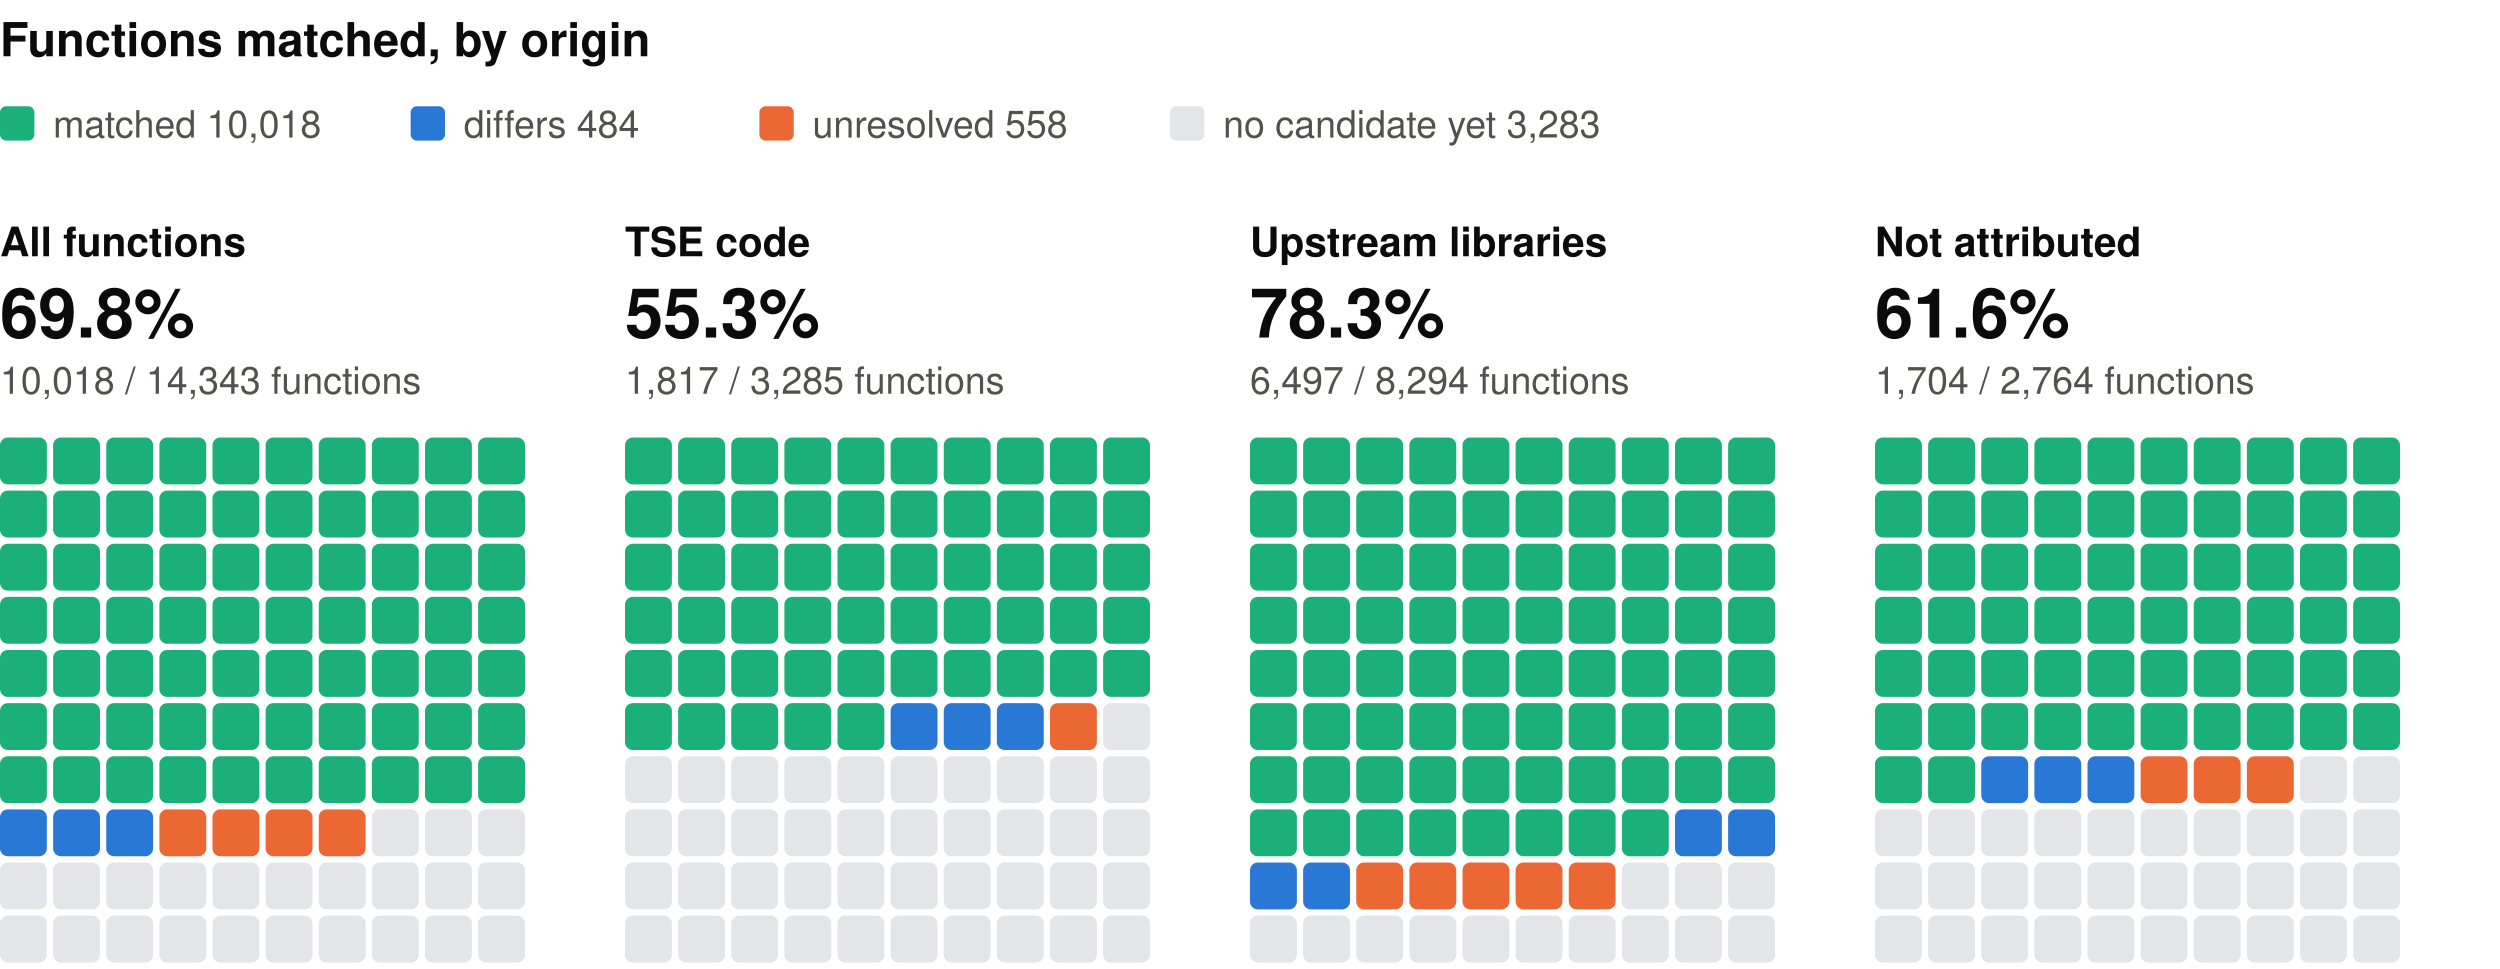
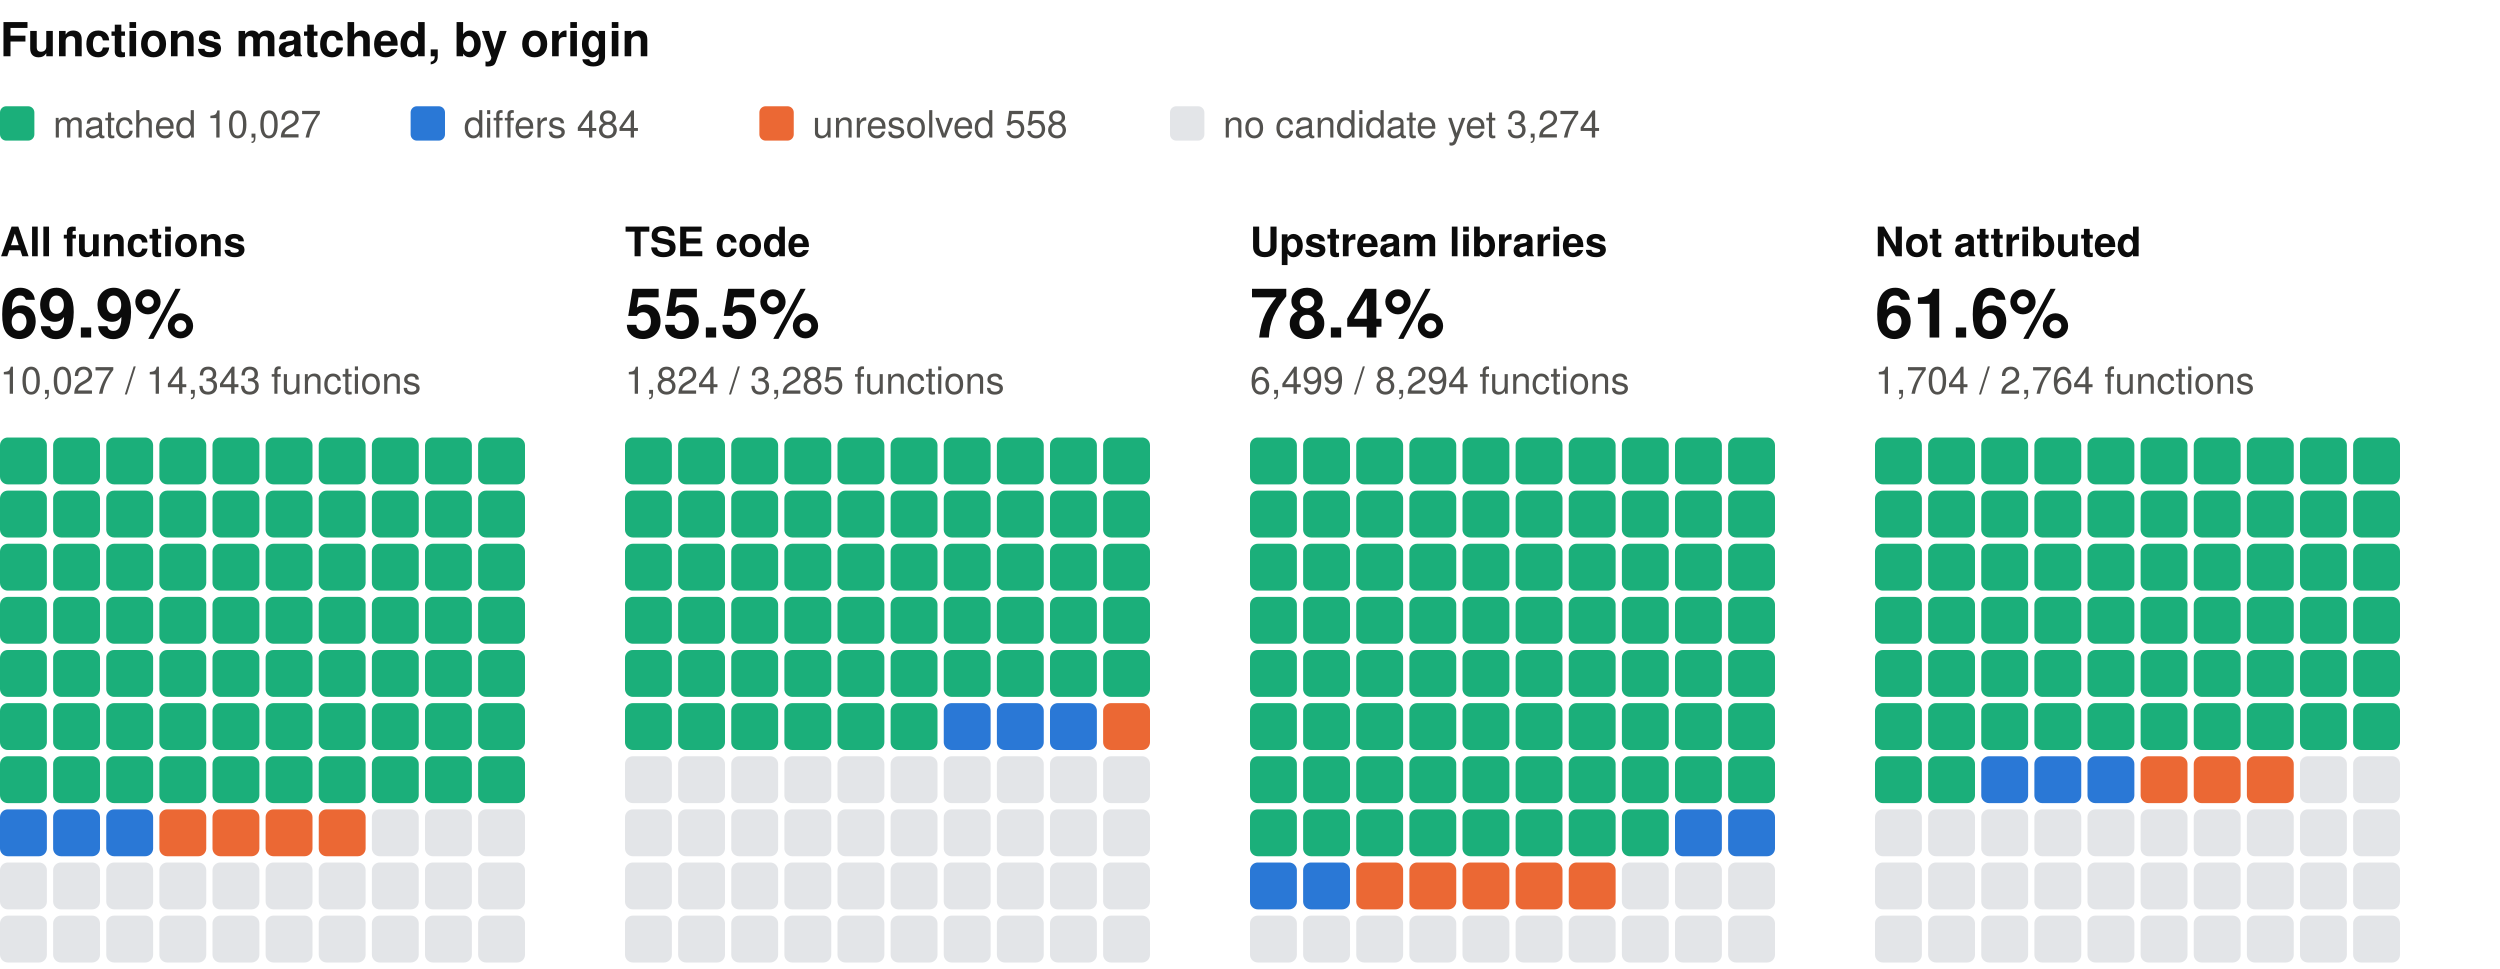
<svg xmlns="http://www.w3.org/2000/svg" width="800" height="310" viewBox="0 0 800 310" role="img" aria-label="Functions matched, by origin: one square per percent, coloured by verdict" font-family="system-ui, -apple-system, 'Segoe UI', Helvetica, Arial, sans-serif">
  <text x="0" y="18" font-size="15" fill="#0b0b0b" font-weight="600">Functions matched, by origin</text>
  <rect x="0" y="34" width="11" height="11" rx="2" fill="#1baf7a" />
-   <text x="17" y="44" font-size="12" fill="#52514e">matched 10,018</text>
+   <text x="17" y="44" font-size="12" fill="#52514e">matched 10,027</text>
  <rect x="131.4" y="34" width="11" height="11" rx="2" fill="#2a78d6" />
  <text x="148.4" y="44" font-size="12" fill="#52514e">differs 484</text>
  <rect x="243" y="34" width="11" height="11" rx="2" fill="#eb6834" />
  <text x="260" y="44" font-size="12" fill="#52514e">unresolved 558</text>
  <rect x="374.4" y="34" width="11" height="11" rx="2" fill="#e3e5e8" />
-   <text x="391.4" y="44" font-size="12" fill="#52514e">no candidate yet 3,283</text>
+   <text x="391.4" y="44" font-size="12" fill="#52514e">no candidate yet 3,274</text>
  <text x="0" y="82" font-size="13" fill="#0b0b0b" font-weight="600">All functions</text>
-   <text x="0" y="108" font-size="22" fill="#0b0b0b" font-weight="600">69.8%</text>
-   <text x="0" y="126" font-size="12" fill="#52514e">10,018 / 14,343 functions</text>
+   <text x="0" y="108" font-size="22" fill="#0b0b0b" font-weight="600">69.9%</text>
+   <text x="0" y="126" font-size="12" fill="#52514e">10,027 / 14,343 functions</text>
  <rect x="0" y="140" width="15" height="15" rx="2.5" fill="#1baf7a" />
  <rect x="17" y="140" width="15" height="15" rx="2.5" fill="#1baf7a" />
  <rect x="34" y="140" width="15" height="15" rx="2.5" fill="#1baf7a" />
  <rect x="51" y="140" width="15" height="15" rx="2.5" fill="#1baf7a" />
  <rect x="68" y="140" width="15" height="15" rx="2.5" fill="#1baf7a" />
  <rect x="85" y="140" width="15" height="15" rx="2.5" fill="#1baf7a" />
  <rect x="102" y="140" width="15" height="15" rx="2.5" fill="#1baf7a" />
  <rect x="119" y="140" width="15" height="15" rx="2.5" fill="#1baf7a" />
  <rect x="136" y="140" width="15" height="15" rx="2.5" fill="#1baf7a" />
  <rect x="153" y="140" width="15" height="15" rx="2.5" fill="#1baf7a" />
  <rect x="0" y="157" width="15" height="15" rx="2.5" fill="#1baf7a" />
  <rect x="17" y="157" width="15" height="15" rx="2.5" fill="#1baf7a" />
  <rect x="34" y="157" width="15" height="15" rx="2.5" fill="#1baf7a" />
  <rect x="51" y="157" width="15" height="15" rx="2.5" fill="#1baf7a" />
  <rect x="68" y="157" width="15" height="15" rx="2.5" fill="#1baf7a" />
  <rect x="85" y="157" width="15" height="15" rx="2.5" fill="#1baf7a" />
  <rect x="102" y="157" width="15" height="15" rx="2.5" fill="#1baf7a" />
  <rect x="119" y="157" width="15" height="15" rx="2.5" fill="#1baf7a" />
  <rect x="136" y="157" width="15" height="15" rx="2.5" fill="#1baf7a" />
  <rect x="153" y="157" width="15" height="15" rx="2.5" fill="#1baf7a" />
  <rect x="0" y="174" width="15" height="15" rx="2.5" fill="#1baf7a" />
  <rect x="17" y="174" width="15" height="15" rx="2.5" fill="#1baf7a" />
  <rect x="34" y="174" width="15" height="15" rx="2.5" fill="#1baf7a" />
  <rect x="51" y="174" width="15" height="15" rx="2.5" fill="#1baf7a" />
  <rect x="68" y="174" width="15" height="15" rx="2.5" fill="#1baf7a" />
  <rect x="85" y="174" width="15" height="15" rx="2.5" fill="#1baf7a" />
  <rect x="102" y="174" width="15" height="15" rx="2.5" fill="#1baf7a" />
  <rect x="119" y="174" width="15" height="15" rx="2.5" fill="#1baf7a" />
  <rect x="136" y="174" width="15" height="15" rx="2.5" fill="#1baf7a" />
  <rect x="153" y="174" width="15" height="15" rx="2.5" fill="#1baf7a" />
  <rect x="0" y="191" width="15" height="15" rx="2.5" fill="#1baf7a" />
  <rect x="17" y="191" width="15" height="15" rx="2.5" fill="#1baf7a" />
  <rect x="34" y="191" width="15" height="15" rx="2.5" fill="#1baf7a" />
  <rect x="51" y="191" width="15" height="15" rx="2.5" fill="#1baf7a" />
  <rect x="68" y="191" width="15" height="15" rx="2.5" fill="#1baf7a" />
  <rect x="85" y="191" width="15" height="15" rx="2.5" fill="#1baf7a" />
  <rect x="102" y="191" width="15" height="15" rx="2.5" fill="#1baf7a" />
  <rect x="119" y="191" width="15" height="15" rx="2.5" fill="#1baf7a" />
  <rect x="136" y="191" width="15" height="15" rx="2.5" fill="#1baf7a" />
  <rect x="153" y="191" width="15" height="15" rx="2.5" fill="#1baf7a" />
  <rect x="0" y="208" width="15" height="15" rx="2.5" fill="#1baf7a" />
  <rect x="17" y="208" width="15" height="15" rx="2.5" fill="#1baf7a" />
  <rect x="34" y="208" width="15" height="15" rx="2.5" fill="#1baf7a" />
  <rect x="51" y="208" width="15" height="15" rx="2.5" fill="#1baf7a" />
  <rect x="68" y="208" width="15" height="15" rx="2.5" fill="#1baf7a" />
  <rect x="85" y="208" width="15" height="15" rx="2.5" fill="#1baf7a" />
  <rect x="102" y="208" width="15" height="15" rx="2.5" fill="#1baf7a" />
  <rect x="119" y="208" width="15" height="15" rx="2.5" fill="#1baf7a" />
  <rect x="136" y="208" width="15" height="15" rx="2.5" fill="#1baf7a" />
  <rect x="153" y="208" width="15" height="15" rx="2.5" fill="#1baf7a" />
  <rect x="0" y="225" width="15" height="15" rx="2.5" fill="#1baf7a" />
  <rect x="17" y="225" width="15" height="15" rx="2.5" fill="#1baf7a" />
  <rect x="34" y="225" width="15" height="15" rx="2.5" fill="#1baf7a" />
  <rect x="51" y="225" width="15" height="15" rx="2.5" fill="#1baf7a" />
  <rect x="68" y="225" width="15" height="15" rx="2.5" fill="#1baf7a" />
  <rect x="85" y="225" width="15" height="15" rx="2.5" fill="#1baf7a" />
  <rect x="102" y="225" width="15" height="15" rx="2.5" fill="#1baf7a" />
  <rect x="119" y="225" width="15" height="15" rx="2.5" fill="#1baf7a" />
  <rect x="136" y="225" width="15" height="15" rx="2.5" fill="#1baf7a" />
  <rect x="153" y="225" width="15" height="15" rx="2.5" fill="#1baf7a" />
  <rect x="0" y="242" width="15" height="15" rx="2.5" fill="#1baf7a" />
  <rect x="17" y="242" width="15" height="15" rx="2.5" fill="#1baf7a" />
  <rect x="34" y="242" width="15" height="15" rx="2.5" fill="#1baf7a" />
  <rect x="51" y="242" width="15" height="15" rx="2.5" fill="#1baf7a" />
  <rect x="68" y="242" width="15" height="15" rx="2.5" fill="#1baf7a" />
  <rect x="85" y="242" width="15" height="15" rx="2.5" fill="#1baf7a" />
  <rect x="102" y="242" width="15" height="15" rx="2.5" fill="#1baf7a" />
  <rect x="119" y="242" width="15" height="15" rx="2.5" fill="#1baf7a" />
  <rect x="136" y="242" width="15" height="15" rx="2.5" fill="#1baf7a" />
  <rect x="153" y="242" width="15" height="15" rx="2.5" fill="#1baf7a" />
  <rect x="0" y="259" width="15" height="15" rx="2.5" fill="#2a78d6" />
  <rect x="17" y="259" width="15" height="15" rx="2.5" fill="#2a78d6" />
  <rect x="34" y="259" width="15" height="15" rx="2.5" fill="#2a78d6" />
  <rect x="51" y="259" width="15" height="15" rx="2.5" fill="#eb6834" />
  <rect x="68" y="259" width="15" height="15" rx="2.5" fill="#eb6834" />
  <rect x="85" y="259" width="15" height="15" rx="2.5" fill="#eb6834" />
  <rect x="102" y="259" width="15" height="15" rx="2.5" fill="#eb6834" />
  <rect x="119" y="259" width="15" height="15" rx="2.5" fill="#e3e5e8" />
  <rect x="136" y="259" width="15" height="15" rx="2.5" fill="#e3e5e8" />
  <rect x="153" y="259" width="15" height="15" rx="2.5" fill="#e3e5e8" />
  <rect x="0" y="276" width="15" height="15" rx="2.5" fill="#e3e5e8" />
  <rect x="17" y="276" width="15" height="15" rx="2.5" fill="#e3e5e8" />
  <rect x="34" y="276" width="15" height="15" rx="2.5" fill="#e3e5e8" />
  <rect x="51" y="276" width="15" height="15" rx="2.5" fill="#e3e5e8" />
  <rect x="68" y="276" width="15" height="15" rx="2.5" fill="#e3e5e8" />
  <rect x="85" y="276" width="15" height="15" rx="2.5" fill="#e3e5e8" />
  <rect x="102" y="276" width="15" height="15" rx="2.5" fill="#e3e5e8" />
  <rect x="119" y="276" width="15" height="15" rx="2.5" fill="#e3e5e8" />
  <rect x="136" y="276" width="15" height="15" rx="2.5" fill="#e3e5e8" />
  <rect x="153" y="276" width="15" height="15" rx="2.5" fill="#e3e5e8" />
  <rect x="0" y="293" width="15" height="15" rx="2.5" fill="#e3e5e8" />
  <rect x="17" y="293" width="15" height="15" rx="2.5" fill="#e3e5e8" />
  <rect x="34" y="293" width="15" height="15" rx="2.5" fill="#e3e5e8" />
  <rect x="51" y="293" width="15" height="15" rx="2.5" fill="#e3e5e8" />
  <rect x="68" y="293" width="15" height="15" rx="2.5" fill="#e3e5e8" />
  <rect x="85" y="293" width="15" height="15" rx="2.5" fill="#e3e5e8" />
  <rect x="102" y="293" width="15" height="15" rx="2.5" fill="#e3e5e8" />
  <rect x="119" y="293" width="15" height="15" rx="2.5" fill="#e3e5e8" />
  <rect x="136" y="293" width="15" height="15" rx="2.5" fill="#e3e5e8" />
  <rect x="153" y="293" width="15" height="15" rx="2.5" fill="#e3e5e8" />
  <text x="200" y="82" font-size="13" fill="#0b0b0b" font-weight="600">TSE code</text>
-   <text x="200" y="108" font-size="22" fill="#0b0b0b" font-weight="600">55.3%</text>
-   <text x="200" y="126" font-size="12" fill="#52514e">1,817 / 3,285 functions</text>
+   <text x="200" y="108" font-size="22" fill="#0b0b0b" font-weight="600">55.5%</text>
+   <text x="200" y="126" font-size="12" fill="#52514e">1,824 / 3,285 functions</text>
  <rect x="200" y="140" width="15" height="15" rx="2.5" fill="#1baf7a" />
  <rect x="217" y="140" width="15" height="15" rx="2.5" fill="#1baf7a" />
  <rect x="234" y="140" width="15" height="15" rx="2.5" fill="#1baf7a" />
  <rect x="251" y="140" width="15" height="15" rx="2.5" fill="#1baf7a" />
  <rect x="268" y="140" width="15" height="15" rx="2.5" fill="#1baf7a" />
  <rect x="285" y="140" width="15" height="15" rx="2.5" fill="#1baf7a" />
  <rect x="302" y="140" width="15" height="15" rx="2.5" fill="#1baf7a" />
  <rect x="319" y="140" width="15" height="15" rx="2.5" fill="#1baf7a" />
  <rect x="336" y="140" width="15" height="15" rx="2.5" fill="#1baf7a" />
  <rect x="353" y="140" width="15" height="15" rx="2.5" fill="#1baf7a" />
  <rect x="200" y="157" width="15" height="15" rx="2.5" fill="#1baf7a" />
  <rect x="217" y="157" width="15" height="15" rx="2.5" fill="#1baf7a" />
  <rect x="234" y="157" width="15" height="15" rx="2.5" fill="#1baf7a" />
  <rect x="251" y="157" width="15" height="15" rx="2.5" fill="#1baf7a" />
  <rect x="268" y="157" width="15" height="15" rx="2.5" fill="#1baf7a" />
  <rect x="285" y="157" width="15" height="15" rx="2.5" fill="#1baf7a" />
  <rect x="302" y="157" width="15" height="15" rx="2.5" fill="#1baf7a" />
  <rect x="319" y="157" width="15" height="15" rx="2.5" fill="#1baf7a" />
  <rect x="336" y="157" width="15" height="15" rx="2.5" fill="#1baf7a" />
  <rect x="353" y="157" width="15" height="15" rx="2.5" fill="#1baf7a" />
  <rect x="200" y="174" width="15" height="15" rx="2.5" fill="#1baf7a" />
  <rect x="217" y="174" width="15" height="15" rx="2.5" fill="#1baf7a" />
  <rect x="234" y="174" width="15" height="15" rx="2.5" fill="#1baf7a" />
  <rect x="251" y="174" width="15" height="15" rx="2.5" fill="#1baf7a" />
  <rect x="268" y="174" width="15" height="15" rx="2.5" fill="#1baf7a" />
  <rect x="285" y="174" width="15" height="15" rx="2.5" fill="#1baf7a" />
  <rect x="302" y="174" width="15" height="15" rx="2.5" fill="#1baf7a" />
  <rect x="319" y="174" width="15" height="15" rx="2.5" fill="#1baf7a" />
  <rect x="336" y="174" width="15" height="15" rx="2.5" fill="#1baf7a" />
  <rect x="353" y="174" width="15" height="15" rx="2.5" fill="#1baf7a" />
  <rect x="200" y="191" width="15" height="15" rx="2.5" fill="#1baf7a" />
  <rect x="217" y="191" width="15" height="15" rx="2.5" fill="#1baf7a" />
  <rect x="234" y="191" width="15" height="15" rx="2.5" fill="#1baf7a" />
  <rect x="251" y="191" width="15" height="15" rx="2.5" fill="#1baf7a" />
  <rect x="268" y="191" width="15" height="15" rx="2.5" fill="#1baf7a" />
  <rect x="285" y="191" width="15" height="15" rx="2.5" fill="#1baf7a" />
  <rect x="302" y="191" width="15" height="15" rx="2.5" fill="#1baf7a" />
  <rect x="319" y="191" width="15" height="15" rx="2.5" fill="#1baf7a" />
  <rect x="336" y="191" width="15" height="15" rx="2.5" fill="#1baf7a" />
  <rect x="353" y="191" width="15" height="15" rx="2.5" fill="#1baf7a" />
  <rect x="200" y="208" width="15" height="15" rx="2.5" fill="#1baf7a" />
  <rect x="217" y="208" width="15" height="15" rx="2.5" fill="#1baf7a" />
  <rect x="234" y="208" width="15" height="15" rx="2.5" fill="#1baf7a" />
  <rect x="251" y="208" width="15" height="15" rx="2.5" fill="#1baf7a" />
  <rect x="268" y="208" width="15" height="15" rx="2.5" fill="#1baf7a" />
  <rect x="285" y="208" width="15" height="15" rx="2.5" fill="#1baf7a" />
  <rect x="302" y="208" width="15" height="15" rx="2.5" fill="#1baf7a" />
  <rect x="319" y="208" width="15" height="15" rx="2.5" fill="#1baf7a" />
  <rect x="336" y="208" width="15" height="15" rx="2.5" fill="#1baf7a" />
  <rect x="353" y="208" width="15" height="15" rx="2.5" fill="#1baf7a" />
  <rect x="200" y="225" width="15" height="15" rx="2.5" fill="#1baf7a" />
  <rect x="217" y="225" width="15" height="15" rx="2.5" fill="#1baf7a" />
  <rect x="234" y="225" width="15" height="15" rx="2.5" fill="#1baf7a" />
  <rect x="251" y="225" width="15" height="15" rx="2.5" fill="#1baf7a" />
  <rect x="268" y="225" width="15" height="15" rx="2.5" fill="#1baf7a" />
-   <rect x="285" y="225" width="15" height="15" rx="2.5" fill="#2a78d6" />
+   <rect x="285" y="225" width="15" height="15" rx="2.5" fill="#1baf7a" />
  <rect x="302" y="225" width="15" height="15" rx="2.5" fill="#2a78d6" />
  <rect x="319" y="225" width="15" height="15" rx="2.5" fill="#2a78d6" />
-   <rect x="336" y="225" width="15" height="15" rx="2.5" fill="#eb6834" />
-   <rect x="353" y="225" width="15" height="15" rx="2.5" fill="#e3e5e8" />
+   <rect x="336" y="225" width="15" height="15" rx="2.5" fill="#2a78d6" />
+   <rect x="353" y="225" width="15" height="15" rx="2.5" fill="#eb6834" />
  <rect x="200" y="242" width="15" height="15" rx="2.5" fill="#e3e5e8" />
  <rect x="217" y="242" width="15" height="15" rx="2.5" fill="#e3e5e8" />
  <rect x="234" y="242" width="15" height="15" rx="2.5" fill="#e3e5e8" />
  <rect x="251" y="242" width="15" height="15" rx="2.5" fill="#e3e5e8" />
  <rect x="268" y="242" width="15" height="15" rx="2.5" fill="#e3e5e8" />
  <rect x="285" y="242" width="15" height="15" rx="2.5" fill="#e3e5e8" />
  <rect x="302" y="242" width="15" height="15" rx="2.5" fill="#e3e5e8" />
  <rect x="319" y="242" width="15" height="15" rx="2.5" fill="#e3e5e8" />
  <rect x="336" y="242" width="15" height="15" rx="2.5" fill="#e3e5e8" />
  <rect x="353" y="242" width="15" height="15" rx="2.5" fill="#e3e5e8" />
  <rect x="200" y="259" width="15" height="15" rx="2.5" fill="#e3e5e8" />
  <rect x="217" y="259" width="15" height="15" rx="2.5" fill="#e3e5e8" />
  <rect x="234" y="259" width="15" height="15" rx="2.5" fill="#e3e5e8" />
  <rect x="251" y="259" width="15" height="15" rx="2.5" fill="#e3e5e8" />
  <rect x="268" y="259" width="15" height="15" rx="2.5" fill="#e3e5e8" />
  <rect x="285" y="259" width="15" height="15" rx="2.5" fill="#e3e5e8" />
  <rect x="302" y="259" width="15" height="15" rx="2.5" fill="#e3e5e8" />
  <rect x="319" y="259" width="15" height="15" rx="2.5" fill="#e3e5e8" />
  <rect x="336" y="259" width="15" height="15" rx="2.5" fill="#e3e5e8" />
  <rect x="353" y="259" width="15" height="15" rx="2.5" fill="#e3e5e8" />
  <rect x="200" y="276" width="15" height="15" rx="2.5" fill="#e3e5e8" />
  <rect x="217" y="276" width="15" height="15" rx="2.5" fill="#e3e5e8" />
  <rect x="234" y="276" width="15" height="15" rx="2.5" fill="#e3e5e8" />
  <rect x="251" y="276" width="15" height="15" rx="2.5" fill="#e3e5e8" />
  <rect x="268" y="276" width="15" height="15" rx="2.5" fill="#e3e5e8" />
  <rect x="285" y="276" width="15" height="15" rx="2.5" fill="#e3e5e8" />
  <rect x="302" y="276" width="15" height="15" rx="2.5" fill="#e3e5e8" />
  <rect x="319" y="276" width="15" height="15" rx="2.5" fill="#e3e5e8" />
  <rect x="336" y="276" width="15" height="15" rx="2.5" fill="#e3e5e8" />
  <rect x="353" y="276" width="15" height="15" rx="2.5" fill="#e3e5e8" />
  <rect x="200" y="293" width="15" height="15" rx="2.5" fill="#e3e5e8" />
  <rect x="217" y="293" width="15" height="15" rx="2.5" fill="#e3e5e8" />
  <rect x="234" y="293" width="15" height="15" rx="2.5" fill="#e3e5e8" />
  <rect x="251" y="293" width="15" height="15" rx="2.5" fill="#e3e5e8" />
  <rect x="268" y="293" width="15" height="15" rx="2.5" fill="#e3e5e8" />
  <rect x="285" y="293" width="15" height="15" rx="2.5" fill="#e3e5e8" />
  <rect x="302" y="293" width="15" height="15" rx="2.5" fill="#e3e5e8" />
  <rect x="319" y="293" width="15" height="15" rx="2.5" fill="#e3e5e8" />
  <rect x="336" y="293" width="15" height="15" rx="2.5" fill="#e3e5e8" />
  <rect x="353" y="293" width="15" height="15" rx="2.5" fill="#e3e5e8" />
  <text x="400" y="82" font-size="13" fill="#0b0b0b" font-weight="600">Upstream libraries</text>
-   <text x="400" y="108" font-size="22" fill="#0b0b0b" font-weight="600">78.3%</text>
-   <text x="400" y="126" font-size="12" fill="#52514e">6,497 / 8,294 functions</text>
+   <text x="400" y="108" font-size="22" fill="#0b0b0b" font-weight="600">78.4%</text>
+   <text x="400" y="126" font-size="12" fill="#52514e">6,499 / 8,294 functions</text>
  <rect x="400" y="140" width="15" height="15" rx="2.5" fill="#1baf7a" />
  <rect x="417" y="140" width="15" height="15" rx="2.5" fill="#1baf7a" />
  <rect x="434" y="140" width="15" height="15" rx="2.5" fill="#1baf7a" />
  <rect x="451" y="140" width="15" height="15" rx="2.5" fill="#1baf7a" />
  <rect x="468" y="140" width="15" height="15" rx="2.5" fill="#1baf7a" />
  <rect x="485" y="140" width="15" height="15" rx="2.5" fill="#1baf7a" />
  <rect x="502" y="140" width="15" height="15" rx="2.5" fill="#1baf7a" />
  <rect x="519" y="140" width="15" height="15" rx="2.5" fill="#1baf7a" />
  <rect x="536" y="140" width="15" height="15" rx="2.5" fill="#1baf7a" />
  <rect x="553" y="140" width="15" height="15" rx="2.5" fill="#1baf7a" />
  <rect x="400" y="157" width="15" height="15" rx="2.5" fill="#1baf7a" />
  <rect x="417" y="157" width="15" height="15" rx="2.5" fill="#1baf7a" />
  <rect x="434" y="157" width="15" height="15" rx="2.5" fill="#1baf7a" />
  <rect x="451" y="157" width="15" height="15" rx="2.5" fill="#1baf7a" />
  <rect x="468" y="157" width="15" height="15" rx="2.5" fill="#1baf7a" />
  <rect x="485" y="157" width="15" height="15" rx="2.5" fill="#1baf7a" />
  <rect x="502" y="157" width="15" height="15" rx="2.5" fill="#1baf7a" />
  <rect x="519" y="157" width="15" height="15" rx="2.5" fill="#1baf7a" />
  <rect x="536" y="157" width="15" height="15" rx="2.5" fill="#1baf7a" />
  <rect x="553" y="157" width="15" height="15" rx="2.5" fill="#1baf7a" />
  <rect x="400" y="174" width="15" height="15" rx="2.5" fill="#1baf7a" />
  <rect x="417" y="174" width="15" height="15" rx="2.5" fill="#1baf7a" />
  <rect x="434" y="174" width="15" height="15" rx="2.5" fill="#1baf7a" />
  <rect x="451" y="174" width="15" height="15" rx="2.5" fill="#1baf7a" />
  <rect x="468" y="174" width="15" height="15" rx="2.5" fill="#1baf7a" />
  <rect x="485" y="174" width="15" height="15" rx="2.5" fill="#1baf7a" />
  <rect x="502" y="174" width="15" height="15" rx="2.5" fill="#1baf7a" />
  <rect x="519" y="174" width="15" height="15" rx="2.5" fill="#1baf7a" />
  <rect x="536" y="174" width="15" height="15" rx="2.5" fill="#1baf7a" />
  <rect x="553" y="174" width="15" height="15" rx="2.5" fill="#1baf7a" />
  <rect x="400" y="191" width="15" height="15" rx="2.5" fill="#1baf7a" />
  <rect x="417" y="191" width="15" height="15" rx="2.5" fill="#1baf7a" />
  <rect x="434" y="191" width="15" height="15" rx="2.5" fill="#1baf7a" />
  <rect x="451" y="191" width="15" height="15" rx="2.5" fill="#1baf7a" />
  <rect x="468" y="191" width="15" height="15" rx="2.5" fill="#1baf7a" />
  <rect x="485" y="191" width="15" height="15" rx="2.5" fill="#1baf7a" />
  <rect x="502" y="191" width="15" height="15" rx="2.5" fill="#1baf7a" />
  <rect x="519" y="191" width="15" height="15" rx="2.5" fill="#1baf7a" />
  <rect x="536" y="191" width="15" height="15" rx="2.5" fill="#1baf7a" />
  <rect x="553" y="191" width="15" height="15" rx="2.5" fill="#1baf7a" />
  <rect x="400" y="208" width="15" height="15" rx="2.5" fill="#1baf7a" />
  <rect x="417" y="208" width="15" height="15" rx="2.5" fill="#1baf7a" />
  <rect x="434" y="208" width="15" height="15" rx="2.5" fill="#1baf7a" />
  <rect x="451" y="208" width="15" height="15" rx="2.5" fill="#1baf7a" />
  <rect x="468" y="208" width="15" height="15" rx="2.5" fill="#1baf7a" />
  <rect x="485" y="208" width="15" height="15" rx="2.5" fill="#1baf7a" />
  <rect x="502" y="208" width="15" height="15" rx="2.5" fill="#1baf7a" />
  <rect x="519" y="208" width="15" height="15" rx="2.5" fill="#1baf7a" />
  <rect x="536" y="208" width="15" height="15" rx="2.5" fill="#1baf7a" />
  <rect x="553" y="208" width="15" height="15" rx="2.5" fill="#1baf7a" />
  <rect x="400" y="225" width="15" height="15" rx="2.5" fill="#1baf7a" />
  <rect x="417" y="225" width="15" height="15" rx="2.5" fill="#1baf7a" />
  <rect x="434" y="225" width="15" height="15" rx="2.5" fill="#1baf7a" />
  <rect x="451" y="225" width="15" height="15" rx="2.5" fill="#1baf7a" />
  <rect x="468" y="225" width="15" height="15" rx="2.5" fill="#1baf7a" />
  <rect x="485" y="225" width="15" height="15" rx="2.5" fill="#1baf7a" />
  <rect x="502" y="225" width="15" height="15" rx="2.5" fill="#1baf7a" />
  <rect x="519" y="225" width="15" height="15" rx="2.5" fill="#1baf7a" />
  <rect x="536" y="225" width="15" height="15" rx="2.5" fill="#1baf7a" />
  <rect x="553" y="225" width="15" height="15" rx="2.5" fill="#1baf7a" />
  <rect x="400" y="242" width="15" height="15" rx="2.5" fill="#1baf7a" />
  <rect x="417" y="242" width="15" height="15" rx="2.5" fill="#1baf7a" />
  <rect x="434" y="242" width="15" height="15" rx="2.5" fill="#1baf7a" />
  <rect x="451" y="242" width="15" height="15" rx="2.5" fill="#1baf7a" />
  <rect x="468" y="242" width="15" height="15" rx="2.5" fill="#1baf7a" />
  <rect x="485" y="242" width="15" height="15" rx="2.5" fill="#1baf7a" />
  <rect x="502" y="242" width="15" height="15" rx="2.5" fill="#1baf7a" />
  <rect x="519" y="242" width="15" height="15" rx="2.5" fill="#1baf7a" />
  <rect x="536" y="242" width="15" height="15" rx="2.5" fill="#1baf7a" />
  <rect x="553" y="242" width="15" height="15" rx="2.5" fill="#1baf7a" />
  <rect x="400" y="259" width="15" height="15" rx="2.5" fill="#1baf7a" />
  <rect x="417" y="259" width="15" height="15" rx="2.5" fill="#1baf7a" />
  <rect x="434" y="259" width="15" height="15" rx="2.5" fill="#1baf7a" />
  <rect x="451" y="259" width="15" height="15" rx="2.5" fill="#1baf7a" />
  <rect x="468" y="259" width="15" height="15" rx="2.5" fill="#1baf7a" />
  <rect x="485" y="259" width="15" height="15" rx="2.5" fill="#1baf7a" />
  <rect x="502" y="259" width="15" height="15" rx="2.5" fill="#1baf7a" />
  <rect x="519" y="259" width="15" height="15" rx="2.5" fill="#1baf7a" />
  <rect x="536" y="259" width="15" height="15" rx="2.5" fill="#2a78d6" />
  <rect x="553" y="259" width="15" height="15" rx="2.5" fill="#2a78d6" />
  <rect x="400" y="276" width="15" height="15" rx="2.5" fill="#2a78d6" />
  <rect x="417" y="276" width="15" height="15" rx="2.5" fill="#2a78d6" />
  <rect x="434" y="276" width="15" height="15" rx="2.5" fill="#eb6834" />
  <rect x="451" y="276" width="15" height="15" rx="2.5" fill="#eb6834" />
  <rect x="468" y="276" width="15" height="15" rx="2.5" fill="#eb6834" />
  <rect x="485" y="276" width="15" height="15" rx="2.5" fill="#eb6834" />
  <rect x="502" y="276" width="15" height="15" rx="2.5" fill="#eb6834" />
  <rect x="519" y="276" width="15" height="15" rx="2.5" fill="#e3e5e8" />
  <rect x="536" y="276" width="15" height="15" rx="2.5" fill="#e3e5e8" />
  <rect x="553" y="276" width="15" height="15" rx="2.5" fill="#e3e5e8" />
  <rect x="400" y="293" width="15" height="15" rx="2.5" fill="#e3e5e8" />
  <rect x="417" y="293" width="15" height="15" rx="2.5" fill="#e3e5e8" />
  <rect x="434" y="293" width="15" height="15" rx="2.5" fill="#e3e5e8" />
  <rect x="451" y="293" width="15" height="15" rx="2.5" fill="#e3e5e8" />
  <rect x="468" y="293" width="15" height="15" rx="2.5" fill="#e3e5e8" />
  <rect x="485" y="293" width="15" height="15" rx="2.5" fill="#e3e5e8" />
  <rect x="502" y="293" width="15" height="15" rx="2.5" fill="#e3e5e8" />
  <rect x="519" y="293" width="15" height="15" rx="2.5" fill="#e3e5e8" />
  <rect x="536" y="293" width="15" height="15" rx="2.5" fill="#e3e5e8" />
  <rect x="553" y="293" width="15" height="15" rx="2.5" fill="#e3e5e8" />
  <text x="600" y="82" font-size="13" fill="#0b0b0b" font-weight="600">Not attributed</text>
  <text x="600" y="108" font-size="22" fill="#0b0b0b" font-weight="600">61.6%</text>
  <text x="600" y="126" font-size="12" fill="#52514e">1,704 / 2,764 functions</text>
  <rect x="600" y="140" width="15" height="15" rx="2.5" fill="#1baf7a" />
  <rect x="617" y="140" width="15" height="15" rx="2.5" fill="#1baf7a" />
  <rect x="634" y="140" width="15" height="15" rx="2.5" fill="#1baf7a" />
  <rect x="651" y="140" width="15" height="15" rx="2.5" fill="#1baf7a" />
  <rect x="668" y="140" width="15" height="15" rx="2.5" fill="#1baf7a" />
  <rect x="685" y="140" width="15" height="15" rx="2.5" fill="#1baf7a" />
  <rect x="702" y="140" width="15" height="15" rx="2.5" fill="#1baf7a" />
  <rect x="719" y="140" width="15" height="15" rx="2.5" fill="#1baf7a" />
  <rect x="736" y="140" width="15" height="15" rx="2.5" fill="#1baf7a" />
  <rect x="753" y="140" width="15" height="15" rx="2.5" fill="#1baf7a" />
  <rect x="600" y="157" width="15" height="15" rx="2.5" fill="#1baf7a" />
  <rect x="617" y="157" width="15" height="15" rx="2.5" fill="#1baf7a" />
  <rect x="634" y="157" width="15" height="15" rx="2.5" fill="#1baf7a" />
  <rect x="651" y="157" width="15" height="15" rx="2.5" fill="#1baf7a" />
  <rect x="668" y="157" width="15" height="15" rx="2.5" fill="#1baf7a" />
  <rect x="685" y="157" width="15" height="15" rx="2.5" fill="#1baf7a" />
  <rect x="702" y="157" width="15" height="15" rx="2.5" fill="#1baf7a" />
  <rect x="719" y="157" width="15" height="15" rx="2.5" fill="#1baf7a" />
  <rect x="736" y="157" width="15" height="15" rx="2.5" fill="#1baf7a" />
  <rect x="753" y="157" width="15" height="15" rx="2.5" fill="#1baf7a" />
  <rect x="600" y="174" width="15" height="15" rx="2.5" fill="#1baf7a" />
  <rect x="617" y="174" width="15" height="15" rx="2.5" fill="#1baf7a" />
  <rect x="634" y="174" width="15" height="15" rx="2.5" fill="#1baf7a" />
  <rect x="651" y="174" width="15" height="15" rx="2.5" fill="#1baf7a" />
  <rect x="668" y="174" width="15" height="15" rx="2.5" fill="#1baf7a" />
  <rect x="685" y="174" width="15" height="15" rx="2.5" fill="#1baf7a" />
  <rect x="702" y="174" width="15" height="15" rx="2.5" fill="#1baf7a" />
  <rect x="719" y="174" width="15" height="15" rx="2.5" fill="#1baf7a" />
  <rect x="736" y="174" width="15" height="15" rx="2.5" fill="#1baf7a" />
  <rect x="753" y="174" width="15" height="15" rx="2.5" fill="#1baf7a" />
  <rect x="600" y="191" width="15" height="15" rx="2.5" fill="#1baf7a" />
  <rect x="617" y="191" width="15" height="15" rx="2.5" fill="#1baf7a" />
  <rect x="634" y="191" width="15" height="15" rx="2.5" fill="#1baf7a" />
  <rect x="651" y="191" width="15" height="15" rx="2.5" fill="#1baf7a" />
  <rect x="668" y="191" width="15" height="15" rx="2.5" fill="#1baf7a" />
  <rect x="685" y="191" width="15" height="15" rx="2.5" fill="#1baf7a" />
  <rect x="702" y="191" width="15" height="15" rx="2.5" fill="#1baf7a" />
  <rect x="719" y="191" width="15" height="15" rx="2.5" fill="#1baf7a" />
  <rect x="736" y="191" width="15" height="15" rx="2.5" fill="#1baf7a" />
  <rect x="753" y="191" width="15" height="15" rx="2.5" fill="#1baf7a" />
  <rect x="600" y="208" width="15" height="15" rx="2.5" fill="#1baf7a" />
  <rect x="617" y="208" width="15" height="15" rx="2.5" fill="#1baf7a" />
  <rect x="634" y="208" width="15" height="15" rx="2.5" fill="#1baf7a" />
  <rect x="651" y="208" width="15" height="15" rx="2.5" fill="#1baf7a" />
  <rect x="668" y="208" width="15" height="15" rx="2.5" fill="#1baf7a" />
  <rect x="685" y="208" width="15" height="15" rx="2.5" fill="#1baf7a" />
  <rect x="702" y="208" width="15" height="15" rx="2.5" fill="#1baf7a" />
  <rect x="719" y="208" width="15" height="15" rx="2.5" fill="#1baf7a" />
  <rect x="736" y="208" width="15" height="15" rx="2.5" fill="#1baf7a" />
  <rect x="753" y="208" width="15" height="15" rx="2.5" fill="#1baf7a" />
  <rect x="600" y="225" width="15" height="15" rx="2.5" fill="#1baf7a" />
  <rect x="617" y="225" width="15" height="15" rx="2.5" fill="#1baf7a" />
  <rect x="634" y="225" width="15" height="15" rx="2.5" fill="#1baf7a" />
  <rect x="651" y="225" width="15" height="15" rx="2.5" fill="#1baf7a" />
  <rect x="668" y="225" width="15" height="15" rx="2.5" fill="#1baf7a" />
  <rect x="685" y="225" width="15" height="15" rx="2.5" fill="#1baf7a" />
  <rect x="702" y="225" width="15" height="15" rx="2.5" fill="#1baf7a" />
  <rect x="719" y="225" width="15" height="15" rx="2.5" fill="#1baf7a" />
  <rect x="736" y="225" width="15" height="15" rx="2.5" fill="#1baf7a" />
  <rect x="753" y="225" width="15" height="15" rx="2.5" fill="#1baf7a" />
  <rect x="600" y="242" width="15" height="15" rx="2.5" fill="#1baf7a" />
  <rect x="617" y="242" width="15" height="15" rx="2.5" fill="#1baf7a" />
  <rect x="634" y="242" width="15" height="15" rx="2.5" fill="#2a78d6" />
  <rect x="651" y="242" width="15" height="15" rx="2.5" fill="#2a78d6" />
  <rect x="668" y="242" width="15" height="15" rx="2.5" fill="#2a78d6" />
  <rect x="685" y="242" width="15" height="15" rx="2.5" fill="#eb6834" />
  <rect x="702" y="242" width="15" height="15" rx="2.5" fill="#eb6834" />
  <rect x="719" y="242" width="15" height="15" rx="2.5" fill="#eb6834" />
  <rect x="736" y="242" width="15" height="15" rx="2.5" fill="#e3e5e8" />
  <rect x="753" y="242" width="15" height="15" rx="2.5" fill="#e3e5e8" />
  <rect x="600" y="259" width="15" height="15" rx="2.5" fill="#e3e5e8" />
  <rect x="617" y="259" width="15" height="15" rx="2.5" fill="#e3e5e8" />
  <rect x="634" y="259" width="15" height="15" rx="2.5" fill="#e3e5e8" />
  <rect x="651" y="259" width="15" height="15" rx="2.5" fill="#e3e5e8" />
  <rect x="668" y="259" width="15" height="15" rx="2.5" fill="#e3e5e8" />
  <rect x="685" y="259" width="15" height="15" rx="2.5" fill="#e3e5e8" />
  <rect x="702" y="259" width="15" height="15" rx="2.5" fill="#e3e5e8" />
  <rect x="719" y="259" width="15" height="15" rx="2.5" fill="#e3e5e8" />
  <rect x="736" y="259" width="15" height="15" rx="2.5" fill="#e3e5e8" />
  <rect x="753" y="259" width="15" height="15" rx="2.5" fill="#e3e5e8" />
  <rect x="600" y="276" width="15" height="15" rx="2.5" fill="#e3e5e8" />
  <rect x="617" y="276" width="15" height="15" rx="2.5" fill="#e3e5e8" />
  <rect x="634" y="276" width="15" height="15" rx="2.5" fill="#e3e5e8" />
  <rect x="651" y="276" width="15" height="15" rx="2.5" fill="#e3e5e8" />
  <rect x="668" y="276" width="15" height="15" rx="2.5" fill="#e3e5e8" />
  <rect x="685" y="276" width="15" height="15" rx="2.5" fill="#e3e5e8" />
  <rect x="702" y="276" width="15" height="15" rx="2.5" fill="#e3e5e8" />
  <rect x="719" y="276" width="15" height="15" rx="2.5" fill="#e3e5e8" />
  <rect x="736" y="276" width="15" height="15" rx="2.5" fill="#e3e5e8" />
  <rect x="753" y="276" width="15" height="15" rx="2.5" fill="#e3e5e8" />
  <rect x="600" y="293" width="15" height="15" rx="2.5" fill="#e3e5e8" />
  <rect x="617" y="293" width="15" height="15" rx="2.5" fill="#e3e5e8" />
  <rect x="634" y="293" width="15" height="15" rx="2.5" fill="#e3e5e8" />
  <rect x="651" y="293" width="15" height="15" rx="2.5" fill="#e3e5e8" />
  <rect x="668" y="293" width="15" height="15" rx="2.5" fill="#e3e5e8" />
  <rect x="685" y="293" width="15" height="15" rx="2.5" fill="#e3e5e8" />
  <rect x="702" y="293" width="15" height="15" rx="2.5" fill="#e3e5e8" />
  <rect x="719" y="293" width="15" height="15" rx="2.5" fill="#e3e5e8" />
  <rect x="736" y="293" width="15" height="15" rx="2.5" fill="#e3e5e8" />
  <rect x="753" y="293" width="15" height="15" rx="2.5" fill="#e3e5e8" />
</svg>
